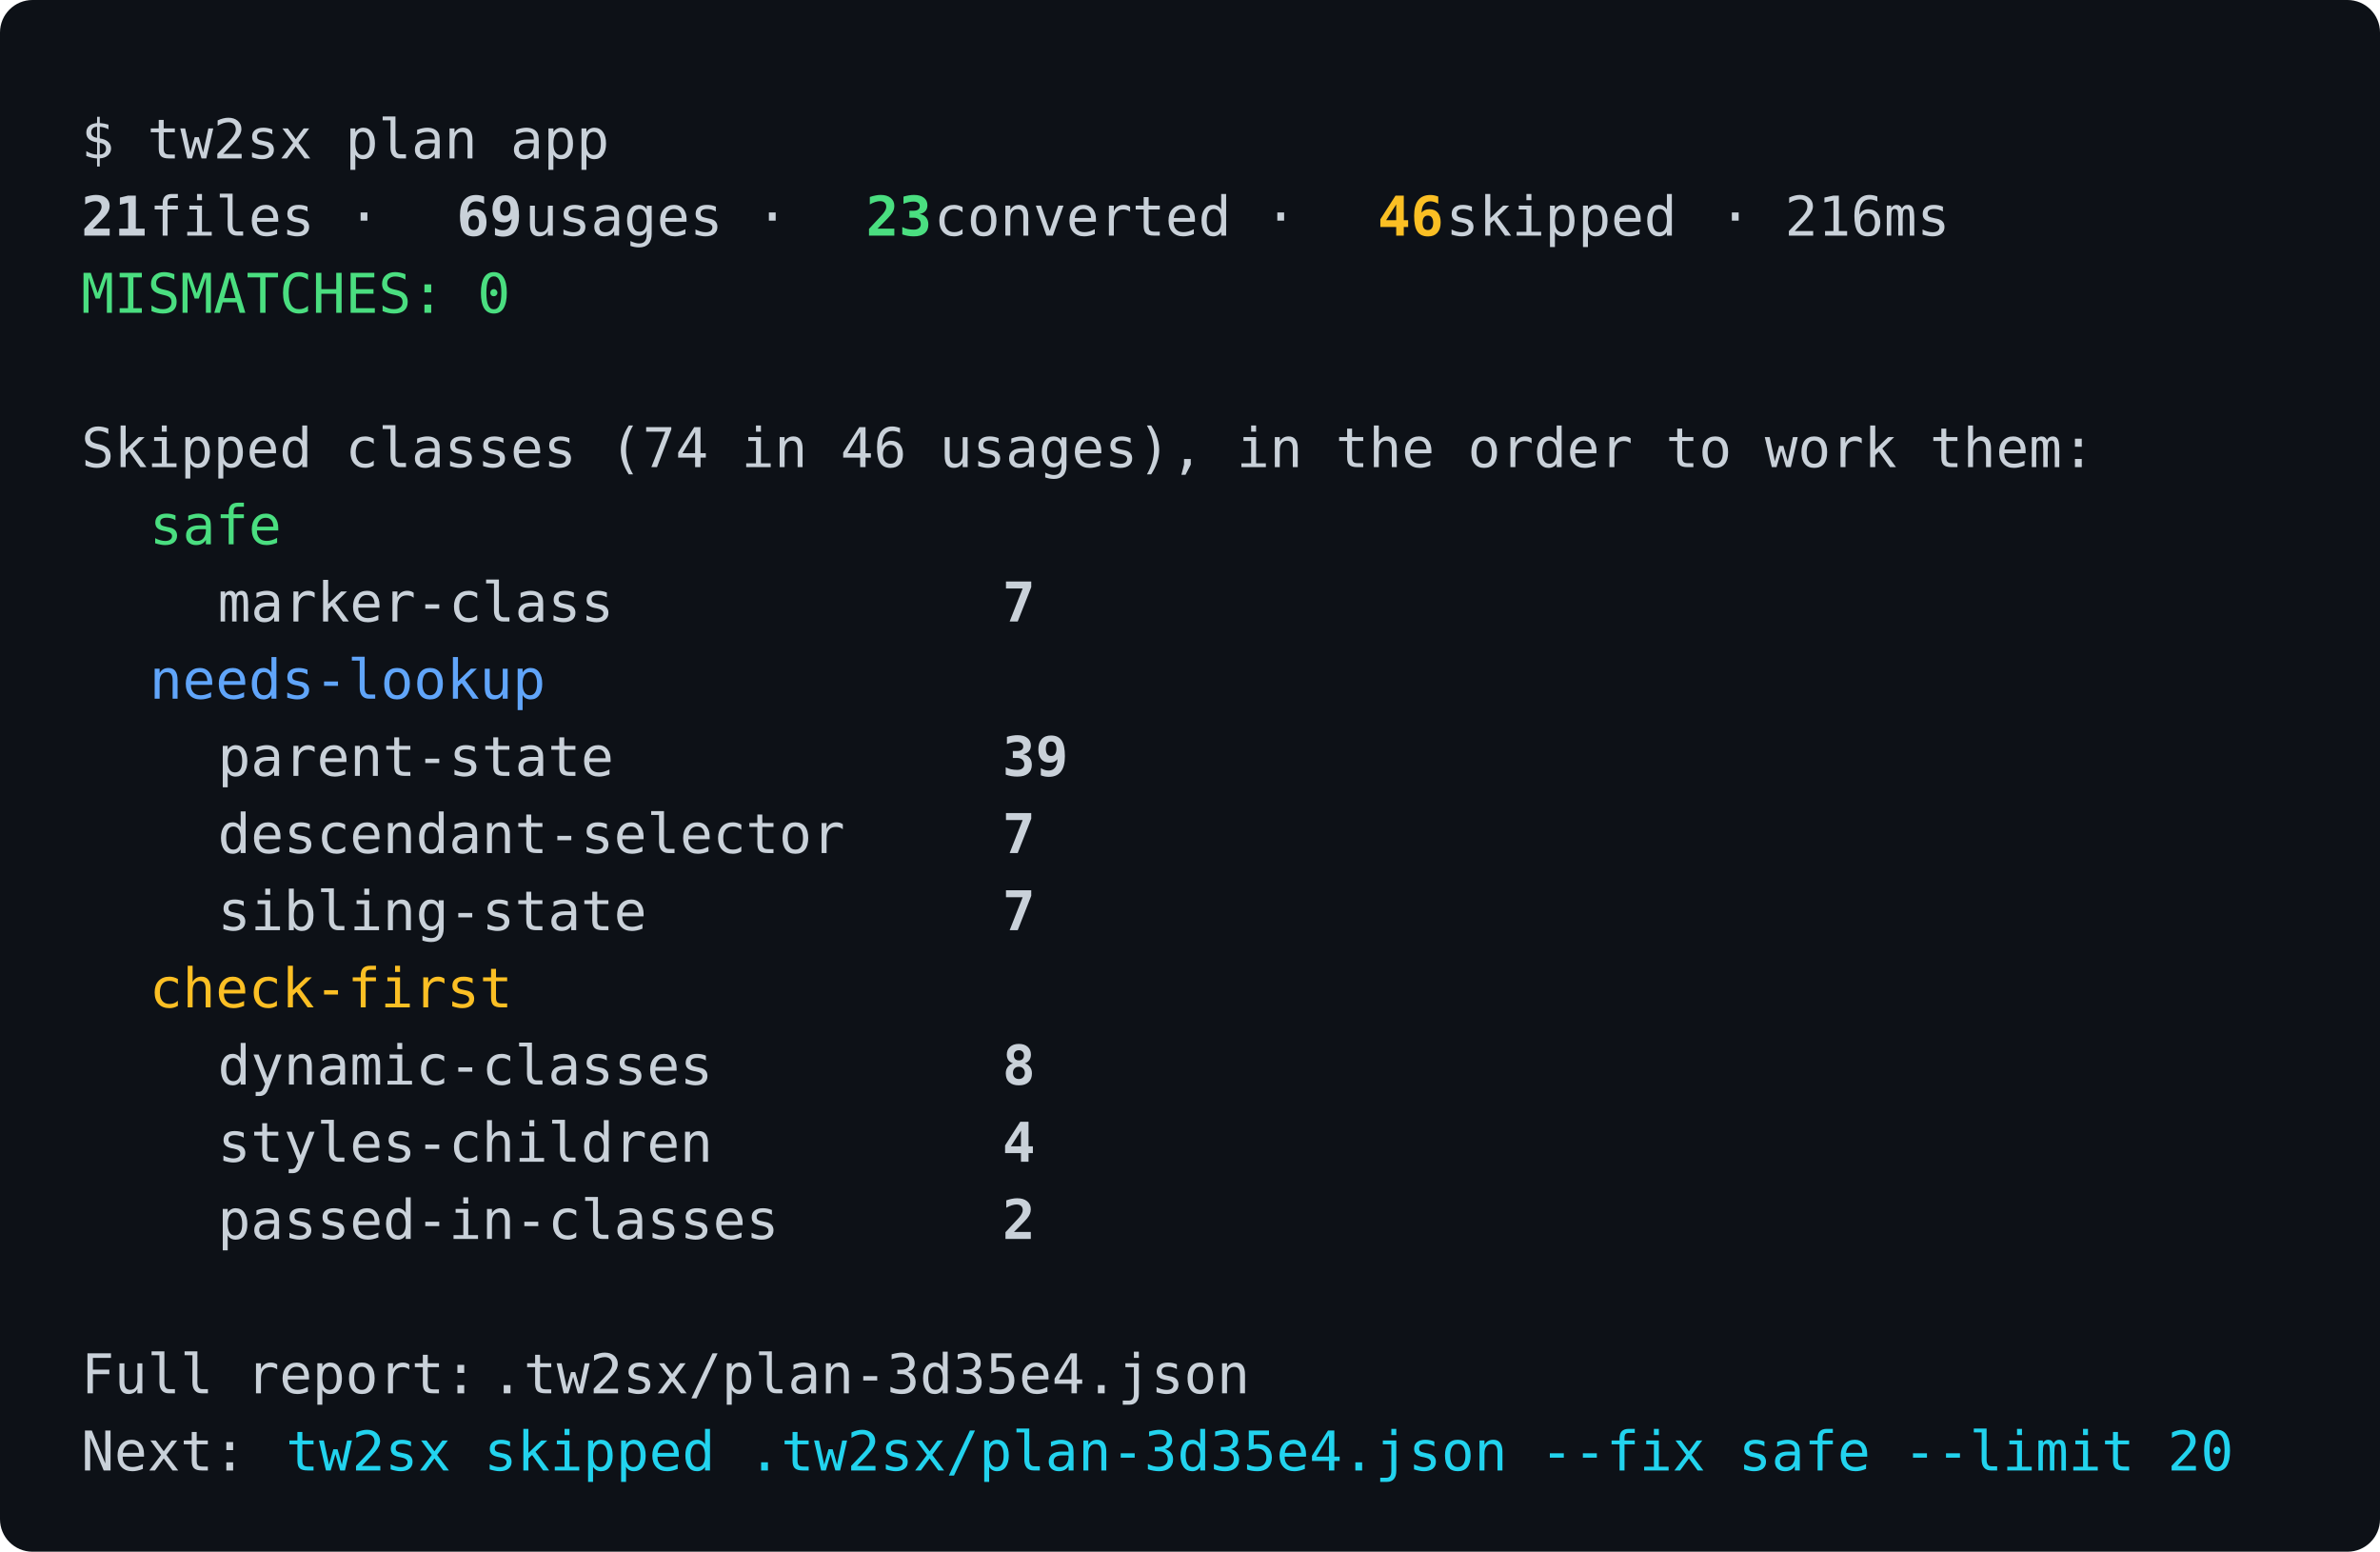
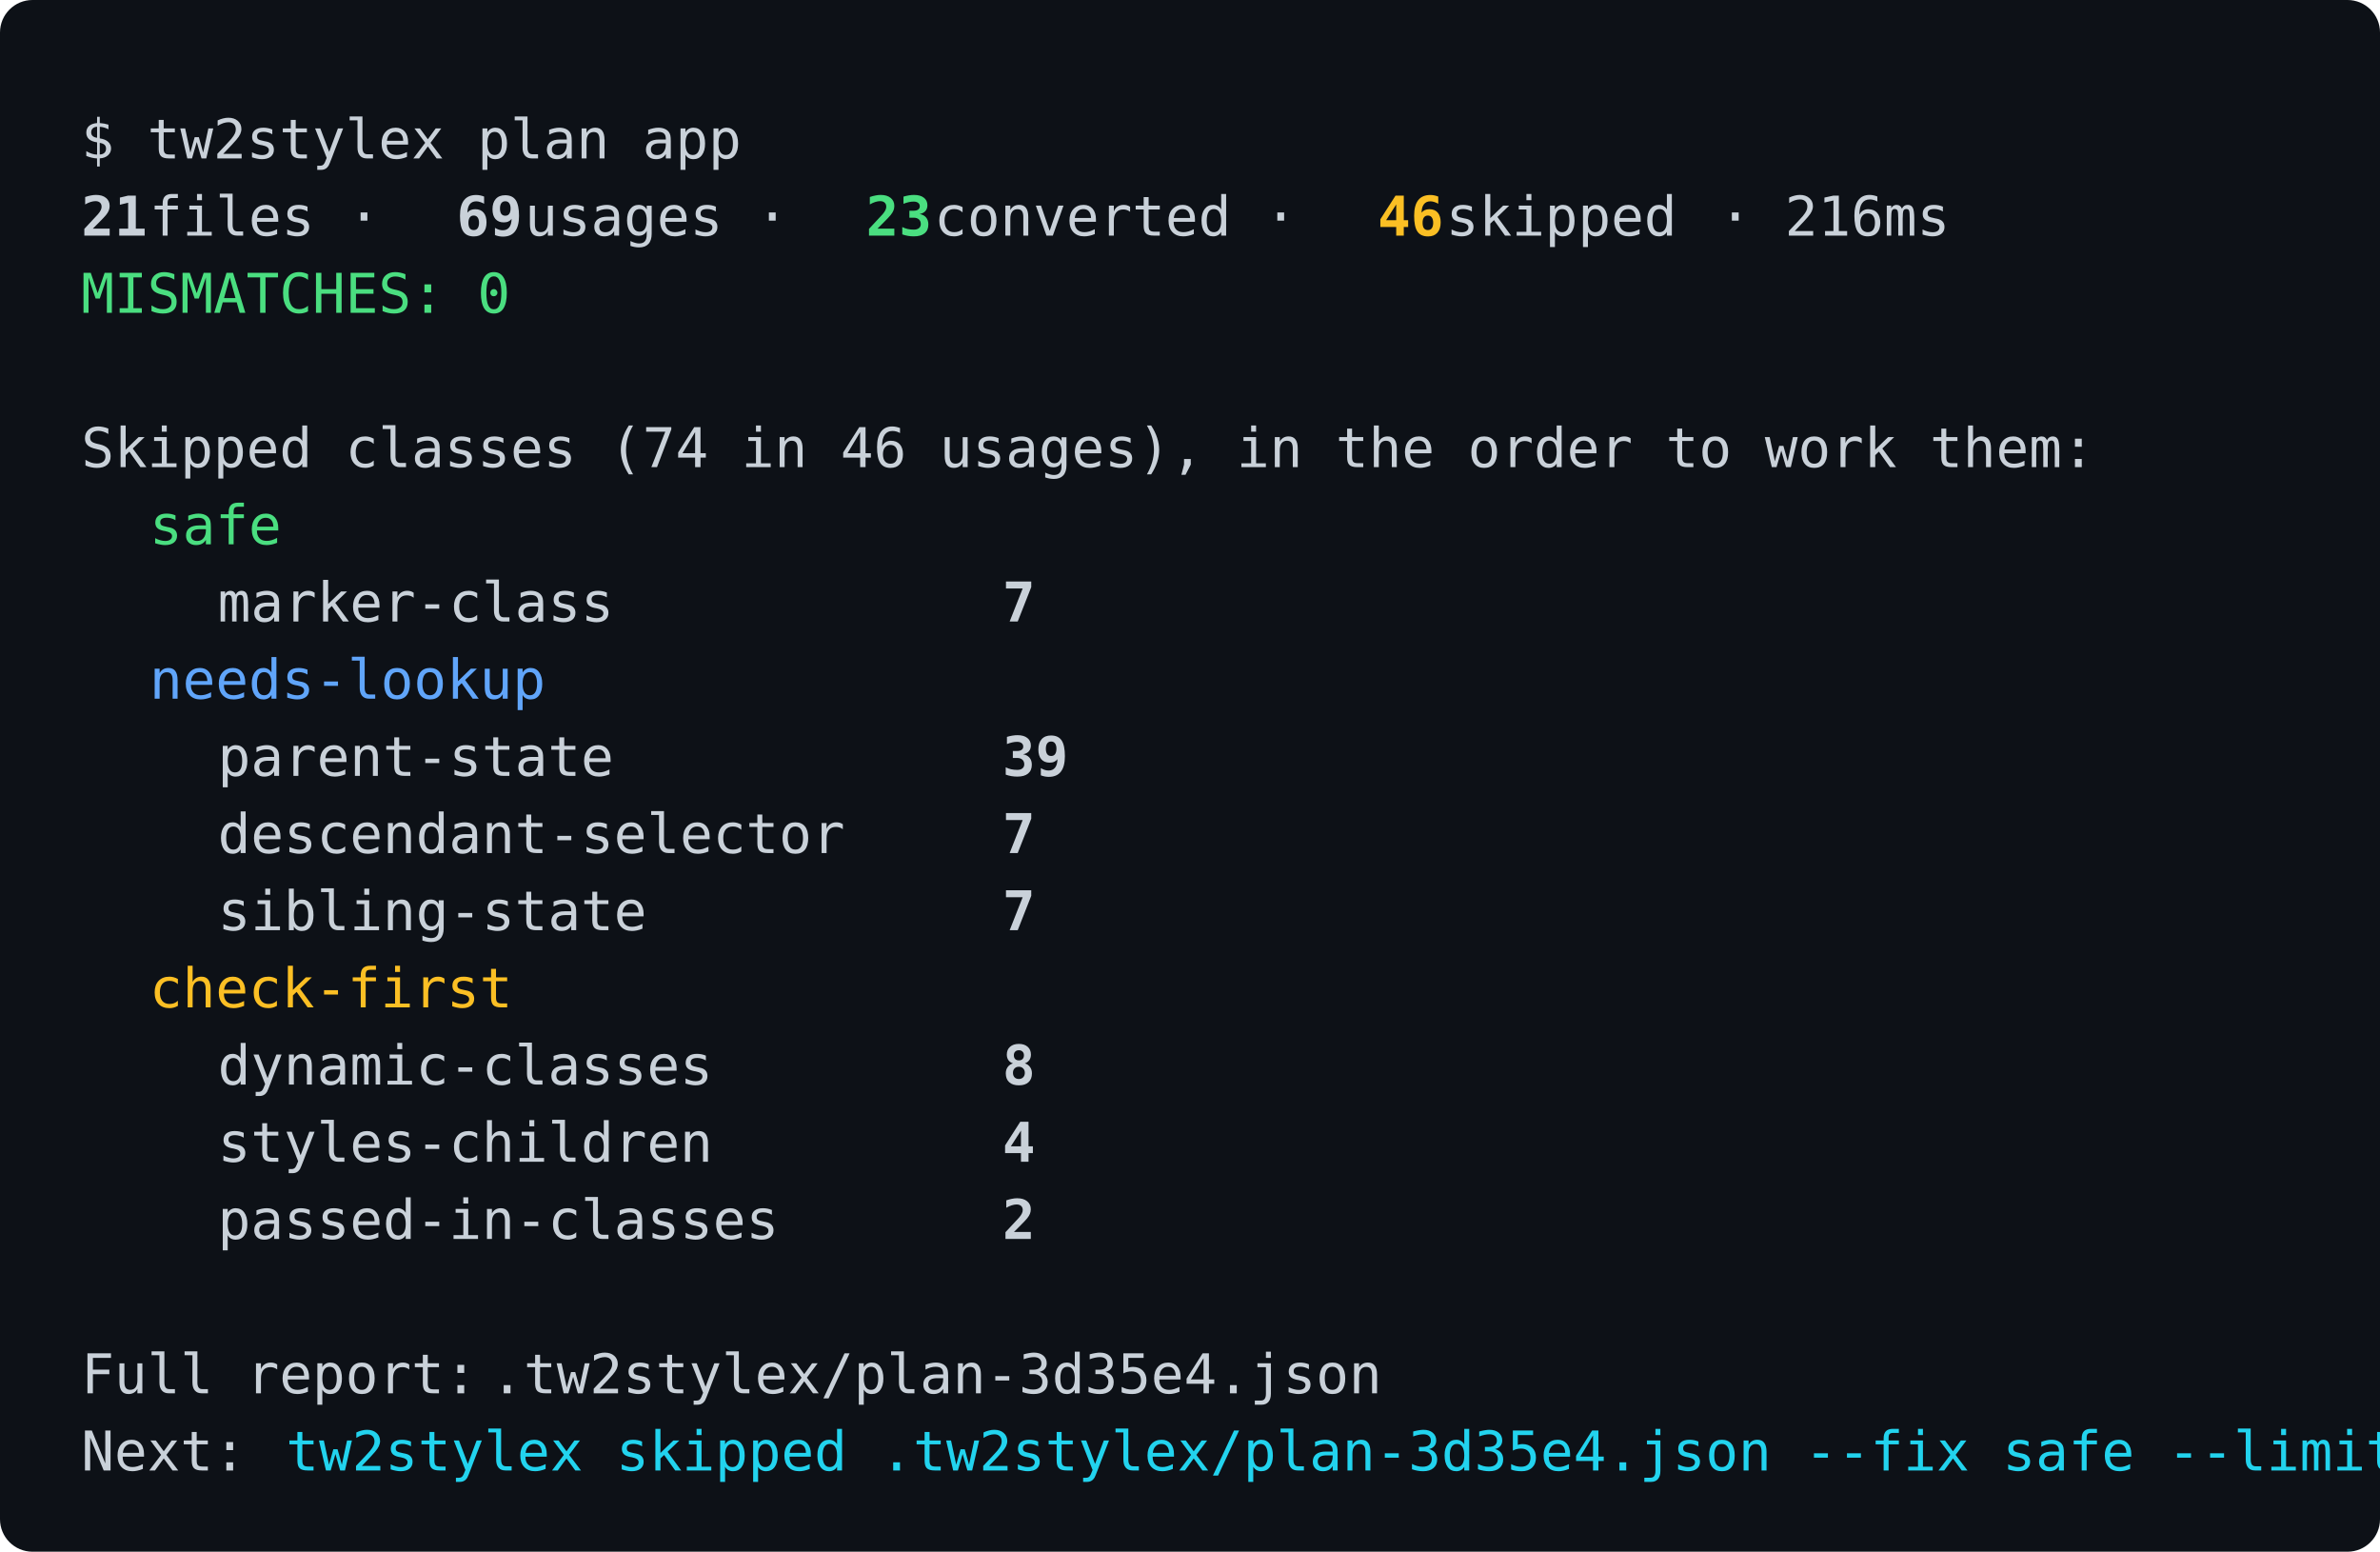
<svg xmlns="http://www.w3.org/2000/svg" width="586" height="382" viewBox="0 0 586 382">
  <rect width="586" height="382" rx="8" fill="#0d1117" />
  <g font-family="ui-monospace,SFMono-Regular,Menlo,monospace" font-size="13.5" fill="#c9d1d9">
    <text y="39">
-       <tspan x="20.0" fill="#c9d1d9">$ tw2sx plan app</tspan>
+       <tspan x="20.0" fill="#c9d1d9">$ tw2stylex plan app</tspan>
    </text>
    <text y="58">
      <tspan x="20.0" font-weight="600" fill="#c9d1d9">21</tspan>
      <tspan x="36.8" fill="#c9d1d9"> files · </tspan>
      <tspan x="112.4" font-weight="600" fill="#c9d1d9">69</tspan>
      <tspan x="129.2" fill="#c9d1d9"> usages · </tspan>
      <tspan x="213.2" font-weight="600" fill="#4ade80">23</tspan>
      <tspan x="230.0" fill="#c9d1d9"> converted · </tspan>
      <tspan x="339.2" font-weight="600" fill="#fbbf24">46</tspan>
      <tspan x="356.0" fill="#c9d1d9"> skipped</tspan>
      <tspan x="423.2" opacity="0.55" fill="#c9d1d9"> · 216ms</tspan>
    </text>
    <text y="77">
      <tspan x="20.0" fill="#4ade80">MISMATCHES: 0</tspan>
    </text>
    <text y="96" />
    <text y="115">
      <tspan x="20.0" fill="#c9d1d9">Skipped classes (74 in 46 usages), in the order to work them:</tspan>
    </text>
    <text y="134">
      <tspan x="20.0" fill="#c9d1d9">  </tspan>
      <tspan x="36.8" fill="#4ade80">safe</tspan>
    </text>
    <text y="153">
      <tspan x="20.0" fill="#c9d1d9">    </tspan>
      <tspan x="53.6" opacity="0.55" fill="#c9d1d9">marker-class          </tspan>
      <tspan x="238.4" fill="#c9d1d9"> </tspan>
      <tspan x="246.8" font-weight="600" fill="#c9d1d9">   7</tspan>
    </text>
    <text y="172">
      <tspan x="20.0" fill="#c9d1d9">  </tspan>
      <tspan x="36.8" fill="#60a5fa">needs-lookup</tspan>
    </text>
    <text y="191">
      <tspan x="20.0" fill="#c9d1d9">    </tspan>
      <tspan x="53.6" opacity="0.55" fill="#c9d1d9">parent-state          </tspan>
      <tspan x="238.4" fill="#c9d1d9"> </tspan>
      <tspan x="246.8" font-weight="600" fill="#c9d1d9">  39</tspan>
    </text>
    <text y="210">
      <tspan x="20.0" fill="#c9d1d9">    </tspan>
      <tspan x="53.6" opacity="0.55" fill="#c9d1d9">descendant-selector   </tspan>
      <tspan x="238.4" fill="#c9d1d9"> </tspan>
      <tspan x="246.8" font-weight="600" fill="#c9d1d9">   7</tspan>
    </text>
    <text y="229">
      <tspan x="20.0" fill="#c9d1d9">    </tspan>
      <tspan x="53.6" opacity="0.55" fill="#c9d1d9">sibling-state         </tspan>
      <tspan x="238.4" fill="#c9d1d9"> </tspan>
      <tspan x="246.8" font-weight="600" fill="#c9d1d9">   7</tspan>
    </text>
    <text y="248">
      <tspan x="20.0" fill="#c9d1d9">  </tspan>
      <tspan x="36.8" fill="#fbbf24">check-first</tspan>
    </text>
    <text y="267">
      <tspan x="20.0" fill="#c9d1d9">    </tspan>
      <tspan x="53.6" opacity="0.55" fill="#c9d1d9">dynamic-classes       </tspan>
      <tspan x="238.4" fill="#c9d1d9"> </tspan>
      <tspan x="246.8" font-weight="600" fill="#c9d1d9">   8</tspan>
    </text>
    <text y="286">
      <tspan x="20.0" fill="#c9d1d9">    </tspan>
      <tspan x="53.6" opacity="0.55" fill="#c9d1d9">styles-children       </tspan>
      <tspan x="238.4" fill="#c9d1d9"> </tspan>
      <tspan x="246.8" font-weight="600" fill="#c9d1d9">   4</tspan>
    </text>
    <text y="305">
      <tspan x="20.0" fill="#c9d1d9">    </tspan>
      <tspan x="53.6" opacity="0.55" fill="#c9d1d9">passed-in-classes     </tspan>
      <tspan x="238.4" fill="#c9d1d9"> </tspan>
      <tspan x="246.8" font-weight="600" fill="#c9d1d9">   2</tspan>
    </text>
    <text y="324" />
    <text y="343">
      <tspan x="20.0" opacity="0.55" fill="#c9d1d9">Full report:</tspan>
-       <tspan x="120.8" fill="#c9d1d9"> .tw2sx/plan-3d35e4.json</tspan>
+       <tspan x="120.8" fill="#c9d1d9"> .tw2stylex/plan-3d35e4.json</tspan>
    </text>
    <text y="362">
      <tspan x="20.0" opacity="0.55" fill="#c9d1d9">Next:</tspan>
      <tspan x="62.0" fill="#c9d1d9"> </tspan>
-       <tspan x="70.4" fill="#22d3ee">tw2sx skipped .tw2sx/plan-3d35e4.json --fix safe --limit 20</tspan>
+       <tspan x="70.4" fill="#22d3ee">tw2stylex skipped .tw2stylex/plan-3d35e4.json --fix safe --limit 20</tspan>
    </text>
  </g>
</svg>
